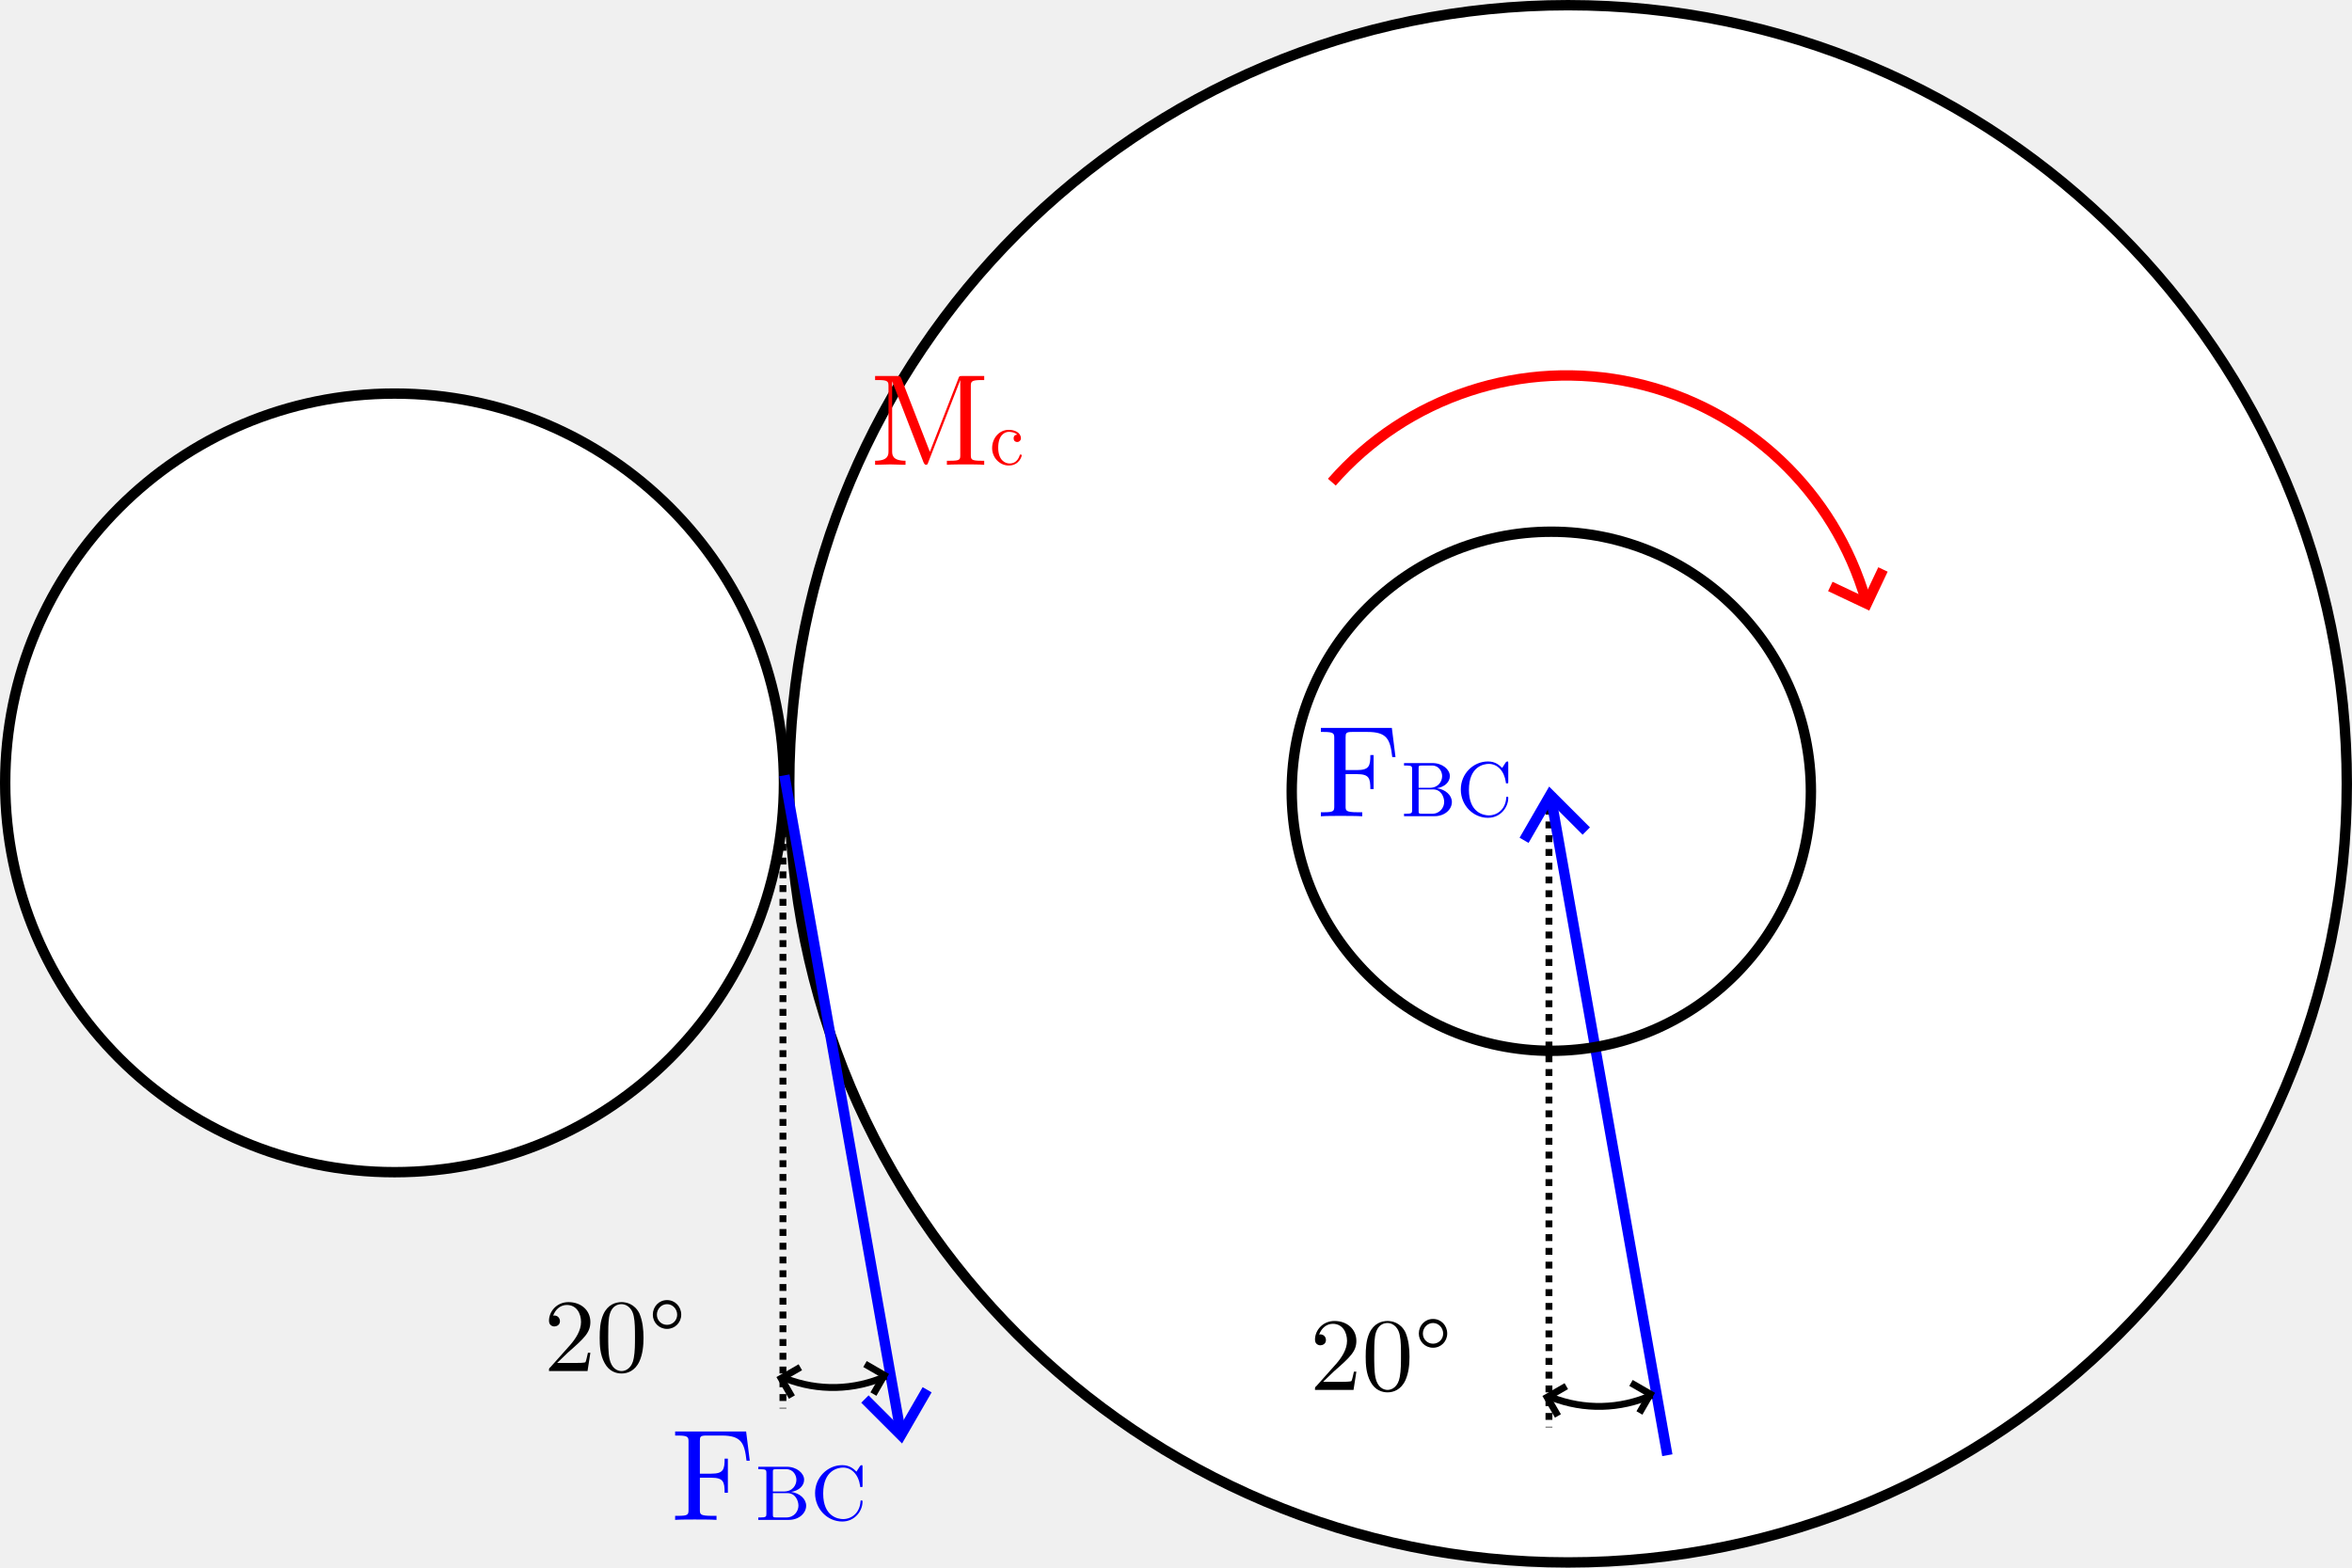
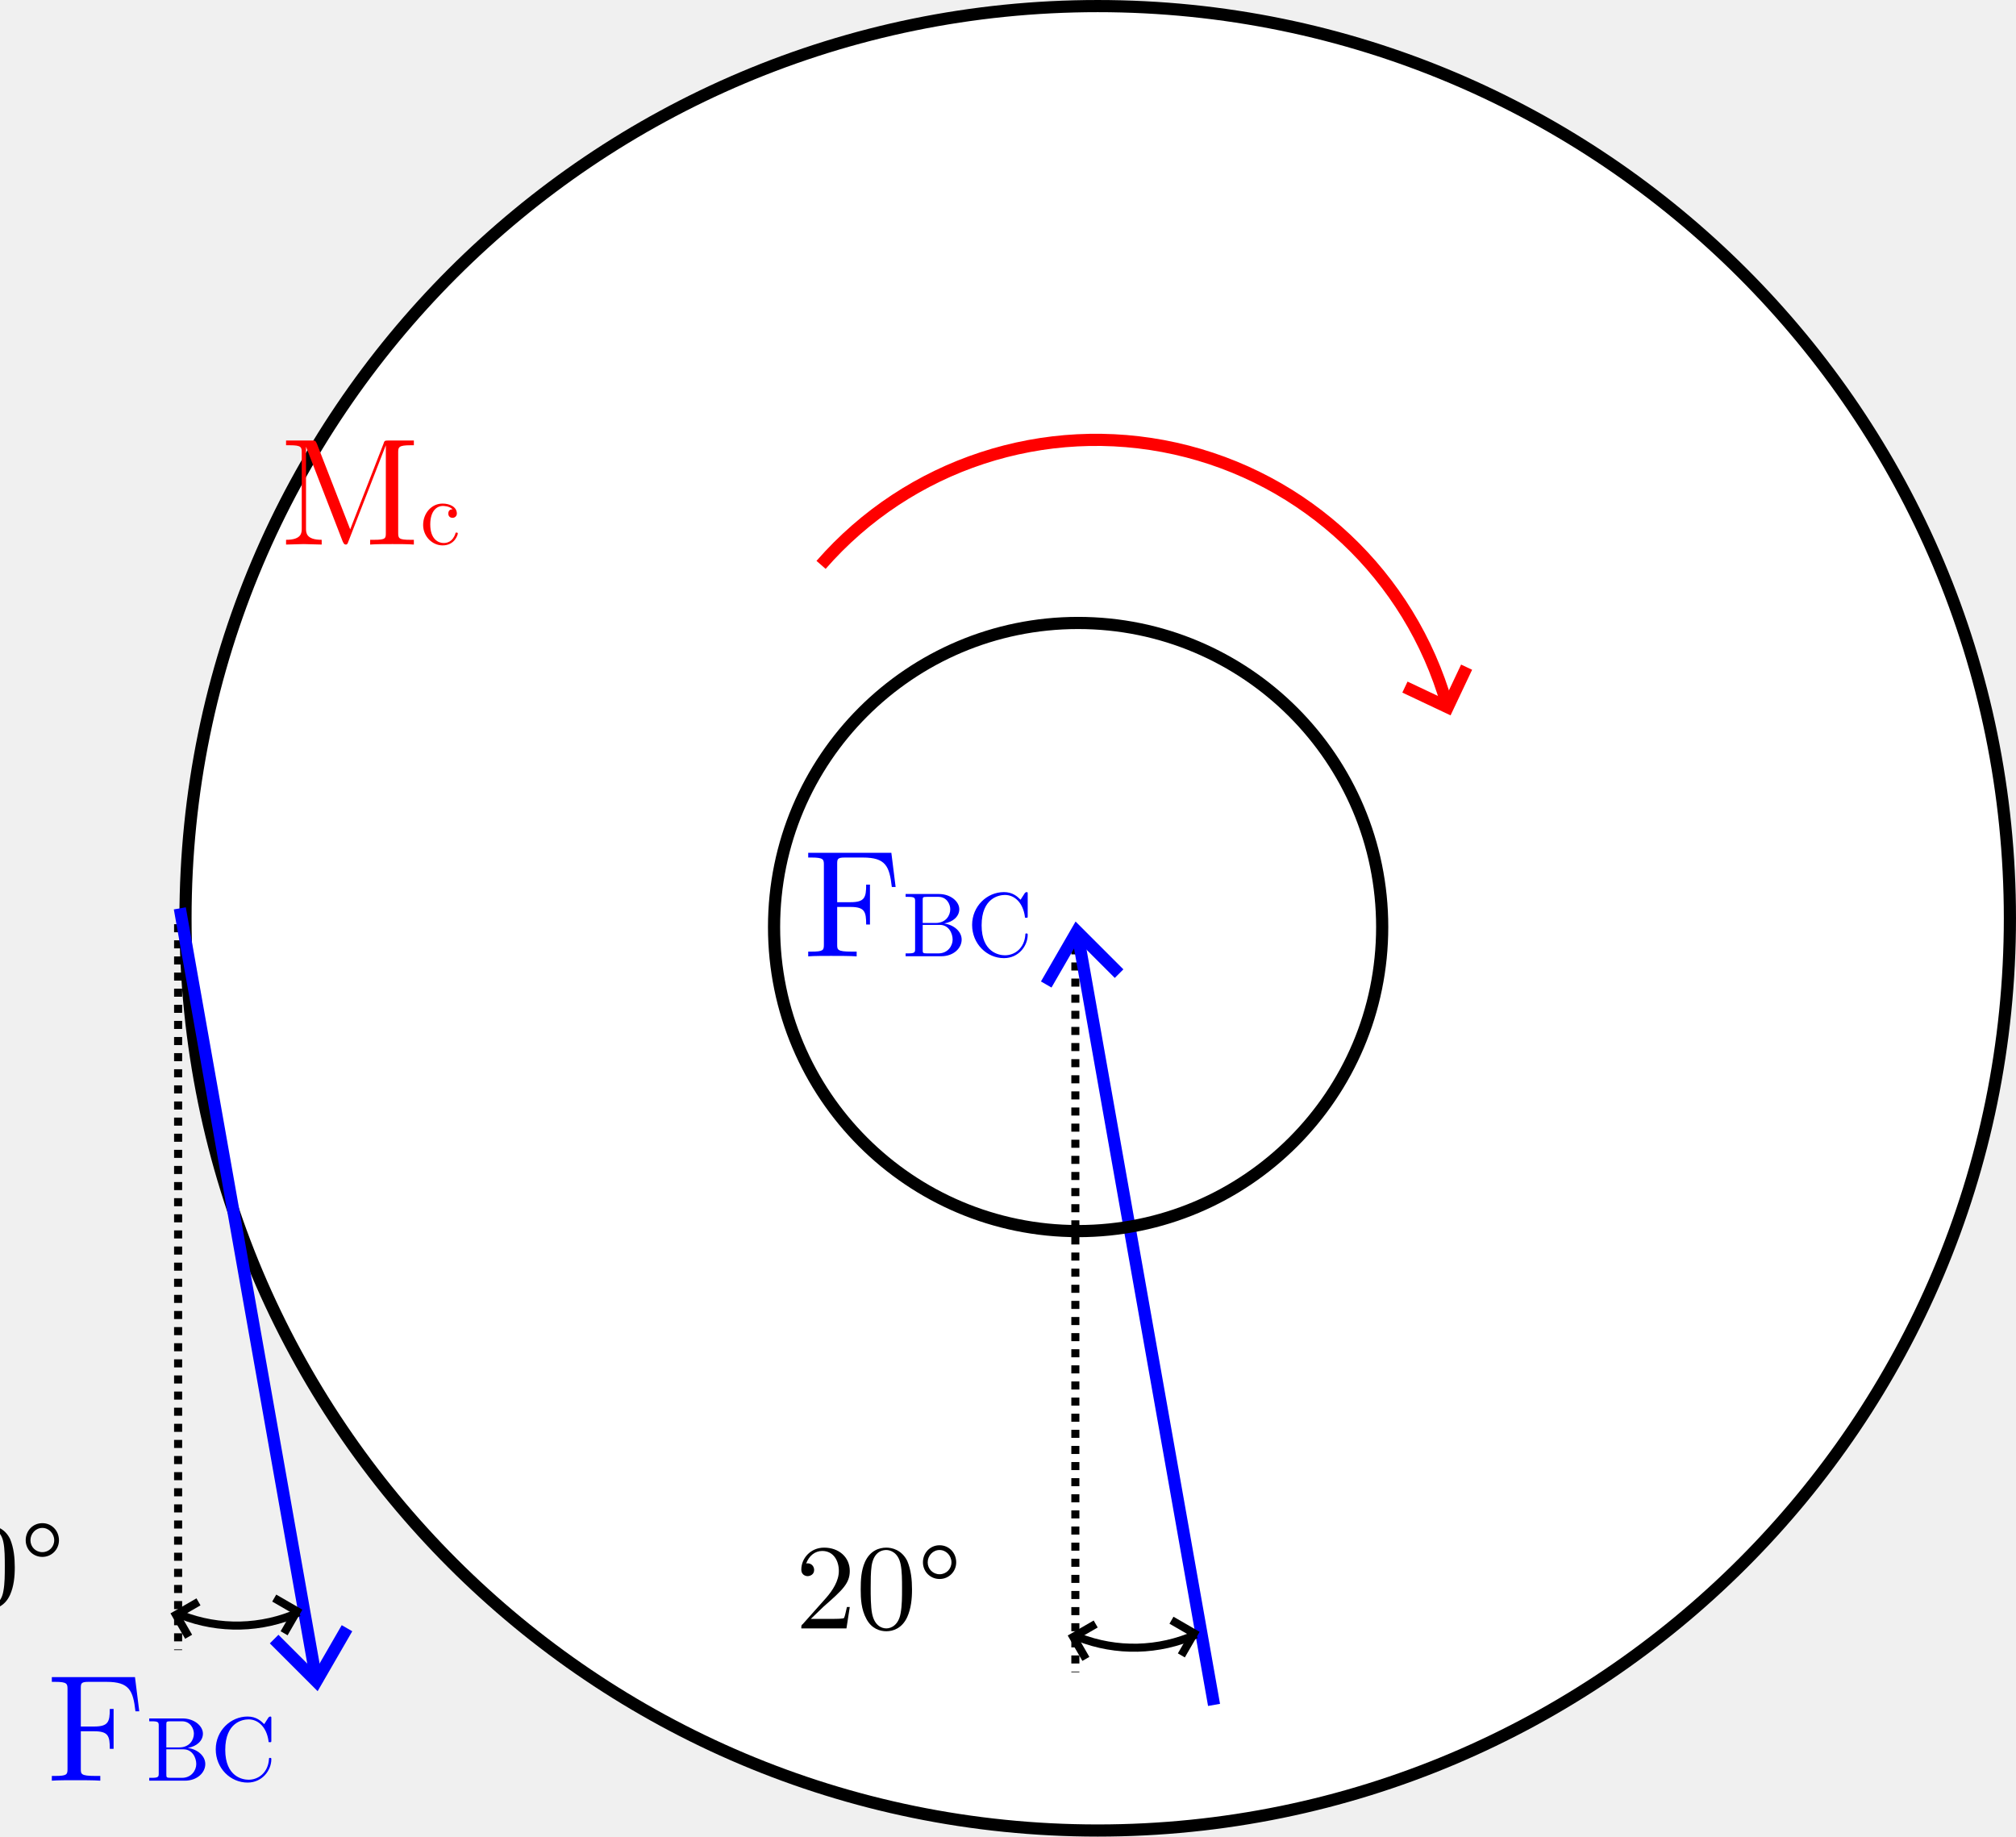
- <svg xmlns="http://www.w3.org/2000/svg" width="90.604mm" height="60.4mm" viewBox="0 0 90.604 60.4" version="1.1" id="svg5">
+ <svg xmlns="http://www.w3.org/2000/svg" width="66.301mm" height="60.4mm" viewBox="0 0 66.301 60.4" version="1.1" id="svg5">
  <defs id="defs2" />
-   <g id="layer1" transform="translate(-39.65634,-22.10677)">
-     <circle style="fill:#ffffff;fill-opacity:1;fill-rule:evenodd;stroke:#000000;stroke-width:0.4;stroke-dasharray:none;stroke-dashoffset:0;stroke-opacity:1" id="path234" cx="54.856" cy="52.271" r="15" />
+   <g id="layer1" transform="translate(-63.95931,-22.10677)">
    <circle style="fill:#ffffff;fill-opacity:1;fill-rule:evenodd;stroke:#000000;stroke-width:0.4;stroke-dasharray:none;stroke-dashoffset:0;stroke-opacity:1" id="path234-7" cx="100.06" cy="52.307" r="30" />
    <text xml:space="preserve" style="font-size:5px;font-family:'Cambria Math';-inkscape-font-specification:'Cambria Math';text-align:center;text-anchor:middle;fill:none;fill-rule:evenodd;stroke:#ff0000;stroke-width:0.4;stroke-dasharray:none;stroke-dashoffset:0;stroke-opacity:1" x="79.232" y="80.668" id="text1086-3">
      <tspan id="tspan1084-4" style="font-size:5px;fill:#0000ff;fill-opacity:1;stroke:none;stroke-width:0.4" x="79.232" y="80.668">F<tspan style="font-size:3px;fill:#0000ff;fill-opacity:1" id="tspan3042">BC</tspan>
      </tspan>
    </text>
    <text xml:space="preserve" style="font-size:5px;font-family:'Cambria Math';-inkscape-font-specification:'Cambria Math';text-align:center;text-anchor:middle;fill:none;fill-rule:evenodd;stroke:#ff0000;stroke-width:0.4;stroke-dasharray:none;stroke-dashoffset:0;stroke-opacity:1" x="104.105" y="53.556" id="text1086-3-9">
      <tspan id="tspan1084-4-4" style="font-size:5px;fill:#0000ff;fill-opacity:1;stroke:none;stroke-width:0.4" x="104.105" y="53.556">F<tspan style="font-size:3px;fill:#0000ff;fill-opacity:1" id="tspan3042-4">BC</tspan>
      </tspan>
    </text>
    <path style="fill:none;fill-rule:evenodd;stroke:#ff0000;stroke-width:0.4;stroke-dasharray:none;stroke-dashoffset:0;stroke-opacity:1" id="path974-0" d="m 90.962,40.684 a 12,12 0 0 1 11.65,-3.825 12,12 0 0 1 8.928,8.406" />
    <path style="fill:none;stroke:#ff0000;stroke-width:0.4;stroke-linecap:butt;stroke-linejoin:miter;stroke-dasharray:none;stroke-opacity:1" d="m 112.192,44.048 -0.623,1.319 -1.405,-0.664" id="path1030-1" />
    <text xml:space="preserve" style="font-size:5px;font-family:'Cambria Math';-inkscape-font-specification:'Cambria Math';text-align:center;text-anchor:middle;fill:none;fill-rule:evenodd;stroke:#ff0000;stroke-width:0.4;stroke-dasharray:none;stroke-dashoffset:0;stroke-opacity:1" x="86.101" y="40.013" id="text1086-2">
      <tspan id="tspan1084-9" style="font-size:5px;fill:#ff0000;fill-opacity:1;stroke:none;stroke-width:0.4" x="86.101" y="40.013">M<tspan style="font-size:3px" id="tspan2364">c</tspan>
      </tspan>
    </text>
    <text xml:space="preserve" style="font-size:4px;font-family:'Cambria Math';-inkscape-font-specification:'Cambria Math';text-align:center;text-anchor:middle;fill:none;fill-rule:evenodd;stroke:#ff0000;stroke-width:0.4;stroke-dasharray:none;stroke-dashoffset:0;stroke-opacity:1" x="66.673" y="74.935" id="text1086-6">
      <tspan id="tspan1084-3" style="font-size:4px;fill:#000000;fill-opacity:1;stroke:none;stroke-width:0.4" x="66.673" y="74.935">20°</tspan>
    </text>
    <path style="fill:none;stroke:#000000;stroke-width:0.265;stroke-linecap:butt;stroke-linejoin:miter;stroke-dasharray:0.265, 0.265;stroke-dashoffset:0;stroke-opacity:1" d="M 69.817,52.501 V 76.374" id="path1194" />
    <path style="fill:none;stroke:#0000ff;stroke-width:0.4;stroke-linecap:butt;stroke-linejoin:miter;stroke-dasharray:none;stroke-opacity:1" d="M 69.873,51.98 74.379,77.448" id="path1190" />
    <path style="fill:none;stroke:#0000ff;stroke-width:0.4;stroke-linecap:butt;stroke-linejoin:miter;stroke-dasharray:none;stroke-opacity:1" d="m 72.975,76.011 1.388,1.388 1.008,-1.745" id="path1192" />
    <path style="fill:none;fill-opacity:1;fill-rule:evenodd;stroke:#000000;stroke-width:0.265;stroke-dasharray:none;stroke-dashoffset:0;stroke-opacity:1" id="path1249" d="m 73.787,75.132 a 5,5 0 0 1 -3.866,0.091" />
    <path style="fill:none;stroke:#000000;stroke-width:0.265px;stroke-linecap:butt;stroke-linejoin:miter;stroke-opacity:1" d="M 70.163,75.935 69.747,75.214 70.487,74.787" id="path1409" />
    <path style="fill:none;stroke:#000000;stroke-width:0.265px;stroke-linecap:butt;stroke-linejoin:miter;stroke-opacity:1" d="m 73.303,75.82 0.42,-0.727 -0.745,-0.43" id="path1411" />
    <text xml:space="preserve" style="font-size:4px;font-family:'Cambria Math';-inkscape-font-specification:'Cambria Math';text-align:center;text-anchor:middle;fill:none;fill-rule:evenodd;stroke:#ff0000;stroke-width:0.4;stroke-dasharray:none;stroke-dashoffset:0;stroke-opacity:1" x="96.181" y="75.663" id="text1086-6-5">
      <tspan id="tspan1084-3-4" style="font-size:4px;fill:#000000;fill-opacity:1;stroke:none;stroke-width:0.4" x="96.181" y="75.663">20°</tspan>
    </text>
    <path style="fill:none;stroke:#000000;stroke-width:0.265;stroke-linecap:butt;stroke-linejoin:miter;stroke-dasharray:0.265, 0.265;stroke-dashoffset:0;stroke-opacity:1" d="M 99.325,53.229 V 77.102" id="path1194-8" />
    <path style="fill:none;stroke:#0000ff;stroke-width:0.4;stroke-linecap:butt;stroke-linejoin:miter;stroke-dasharray:none;stroke-opacity:1" d="m 99.38,52.708 4.506,25.468" id="path1190-3" />
    <path style="fill:none;stroke:#0000ff;stroke-width:0.4;stroke-linecap:butt;stroke-linejoin:miter;stroke-dasharray:none;stroke-opacity:1" d="m 100.763,54.127 -1.388,-1.388 -1.008,1.745" id="path1192-4" />
    <path style="fill:none;fill-opacity:1;fill-rule:evenodd;stroke:#000000;stroke-width:0.265;stroke-dasharray:none;stroke-dashoffset:0;stroke-opacity:1" id="path1249-2" d="m 103.294,75.86 a 5,5 0 0 1 -3.866,0.091" />
    <path style="fill:none;stroke:#000000;stroke-width:0.265px;stroke-linecap:butt;stroke-linejoin:miter;stroke-opacity:1" d="M 99.671,76.663 99.255,75.942 99.994,75.515" id="path1409-7" />
    <path style="fill:none;stroke:#000000;stroke-width:0.265px;stroke-linecap:butt;stroke-linejoin:miter;stroke-opacity:1" d="m 102.811,76.548 0.42,-0.727 -0.745,-0.43" id="path1411-3" />
    <circle style="fill:none;fill-opacity:1;fill-rule:evenodd;stroke:#000000;stroke-width:0.4;stroke-dasharray:none;stroke-dashoffset:0;stroke-opacity:1" id="path1542" cx="99.416" cy="52.594" r="10" />
  </g>
</svg>
